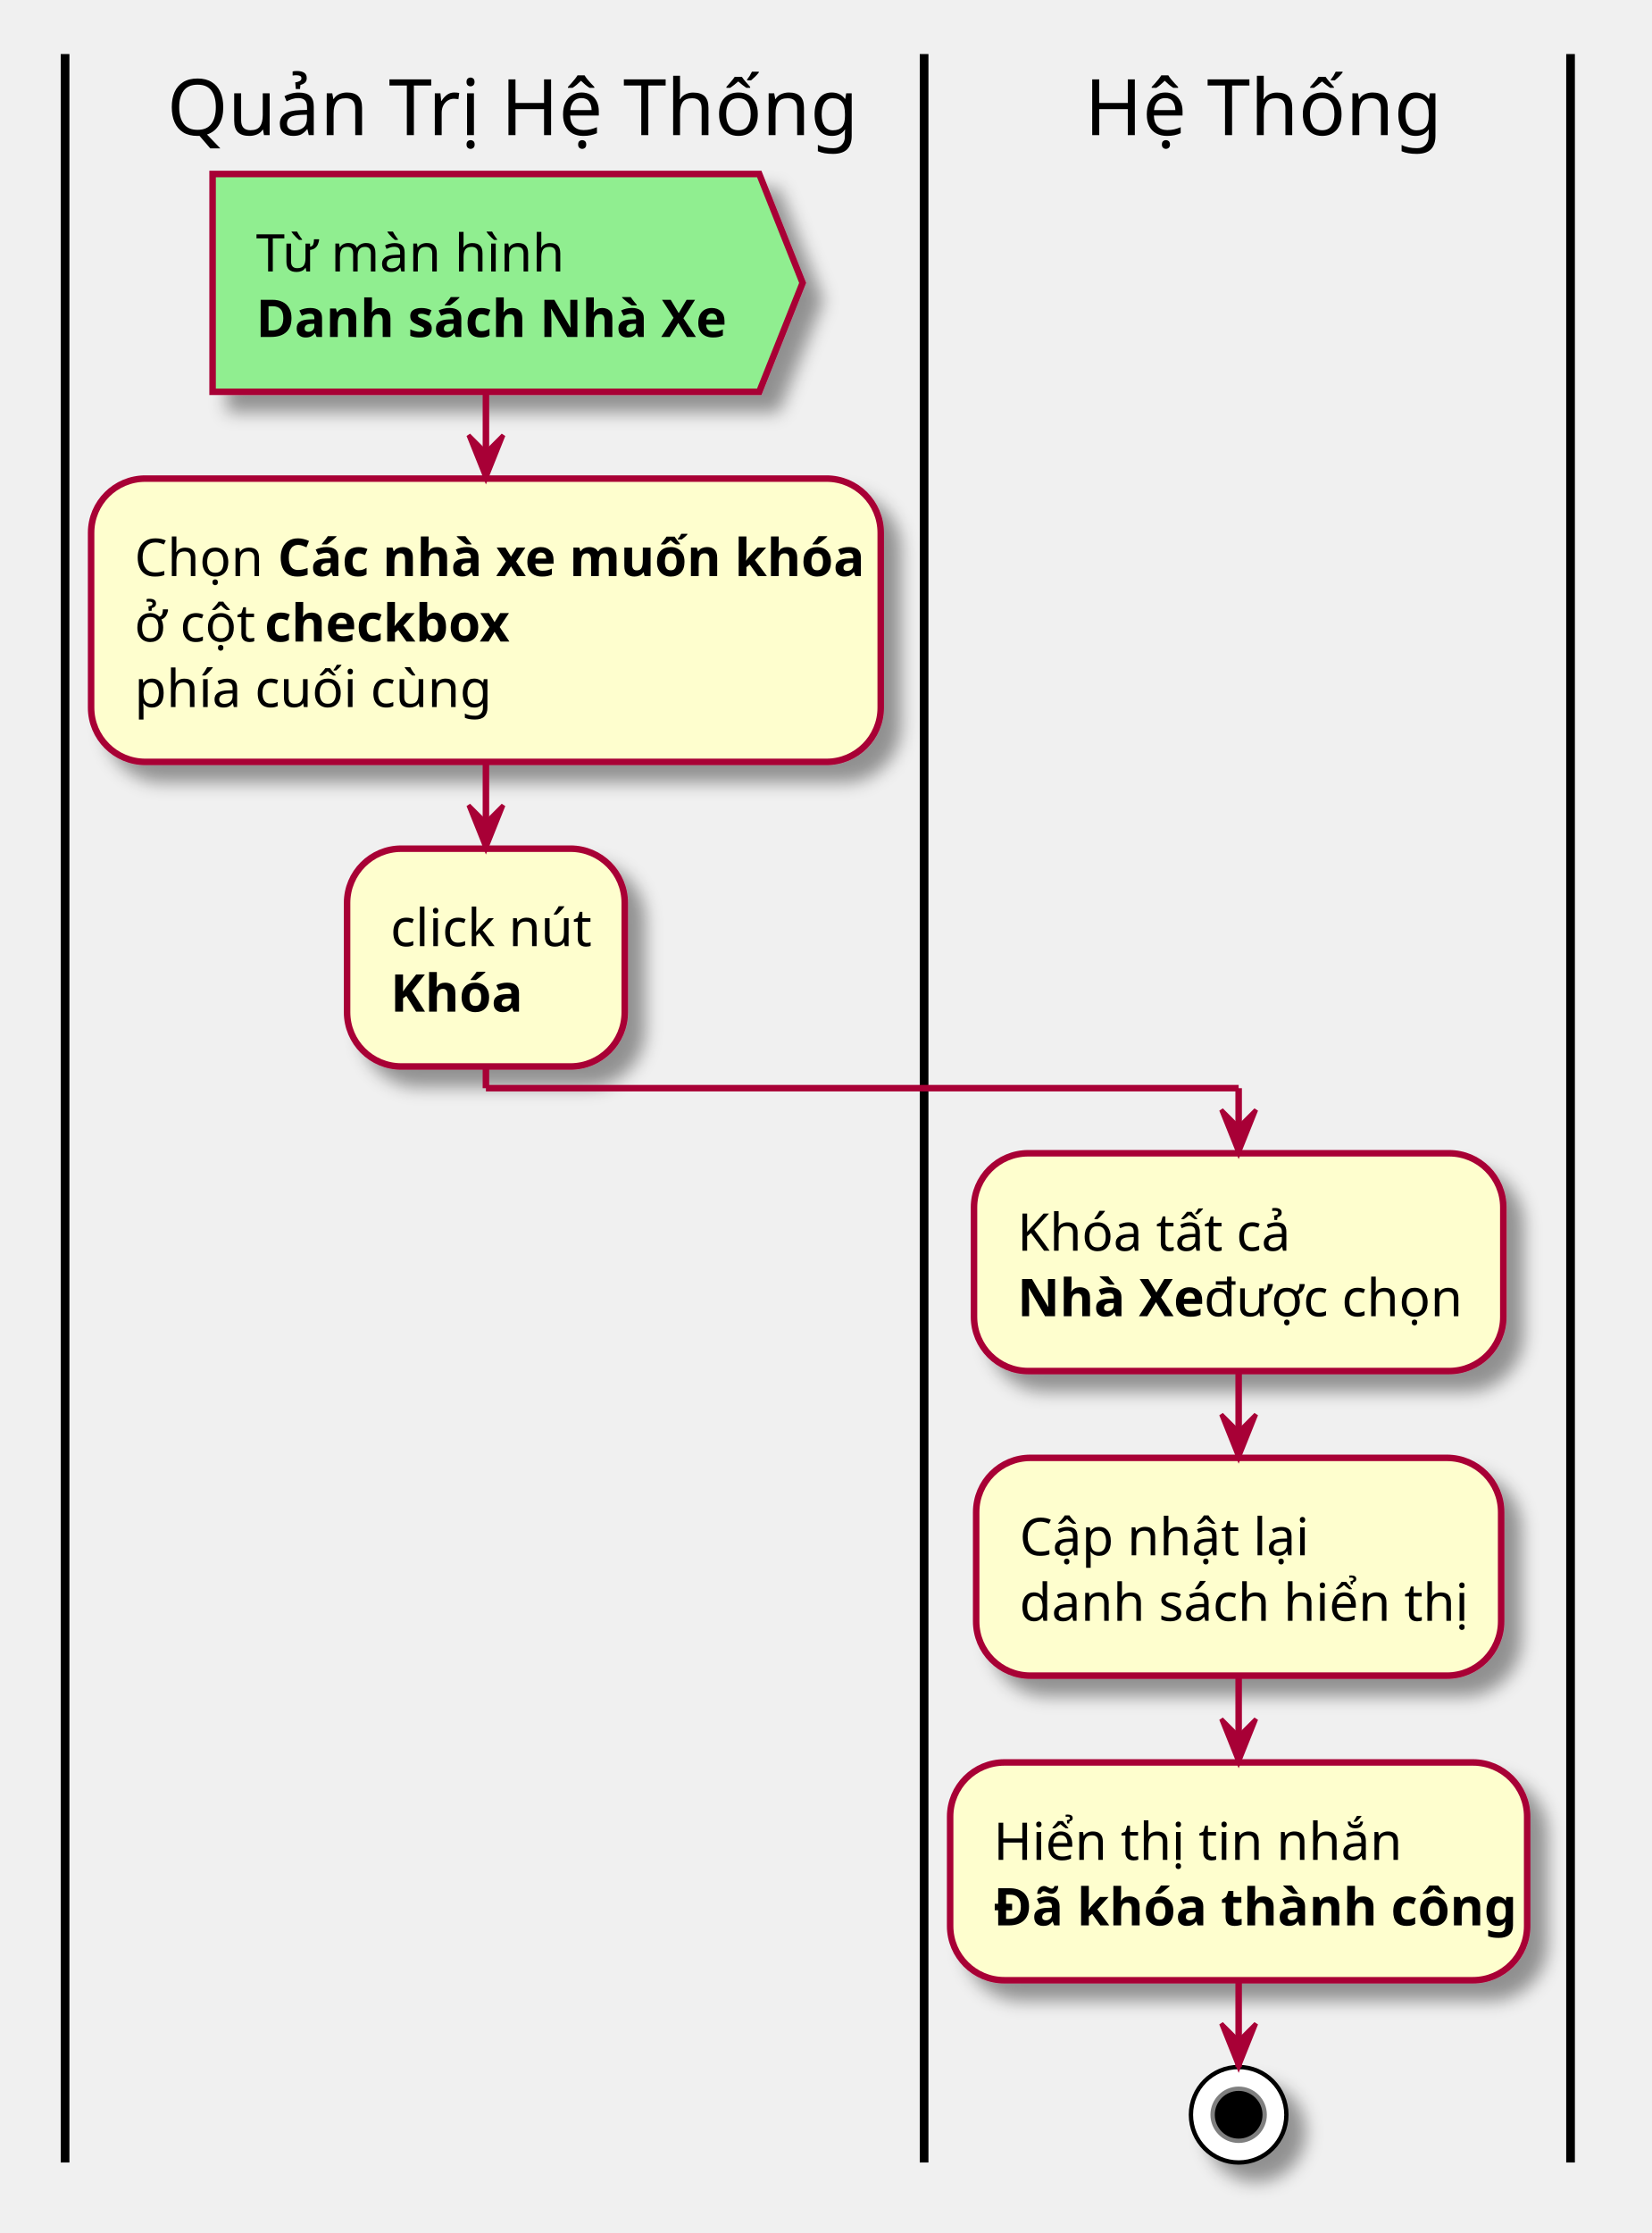
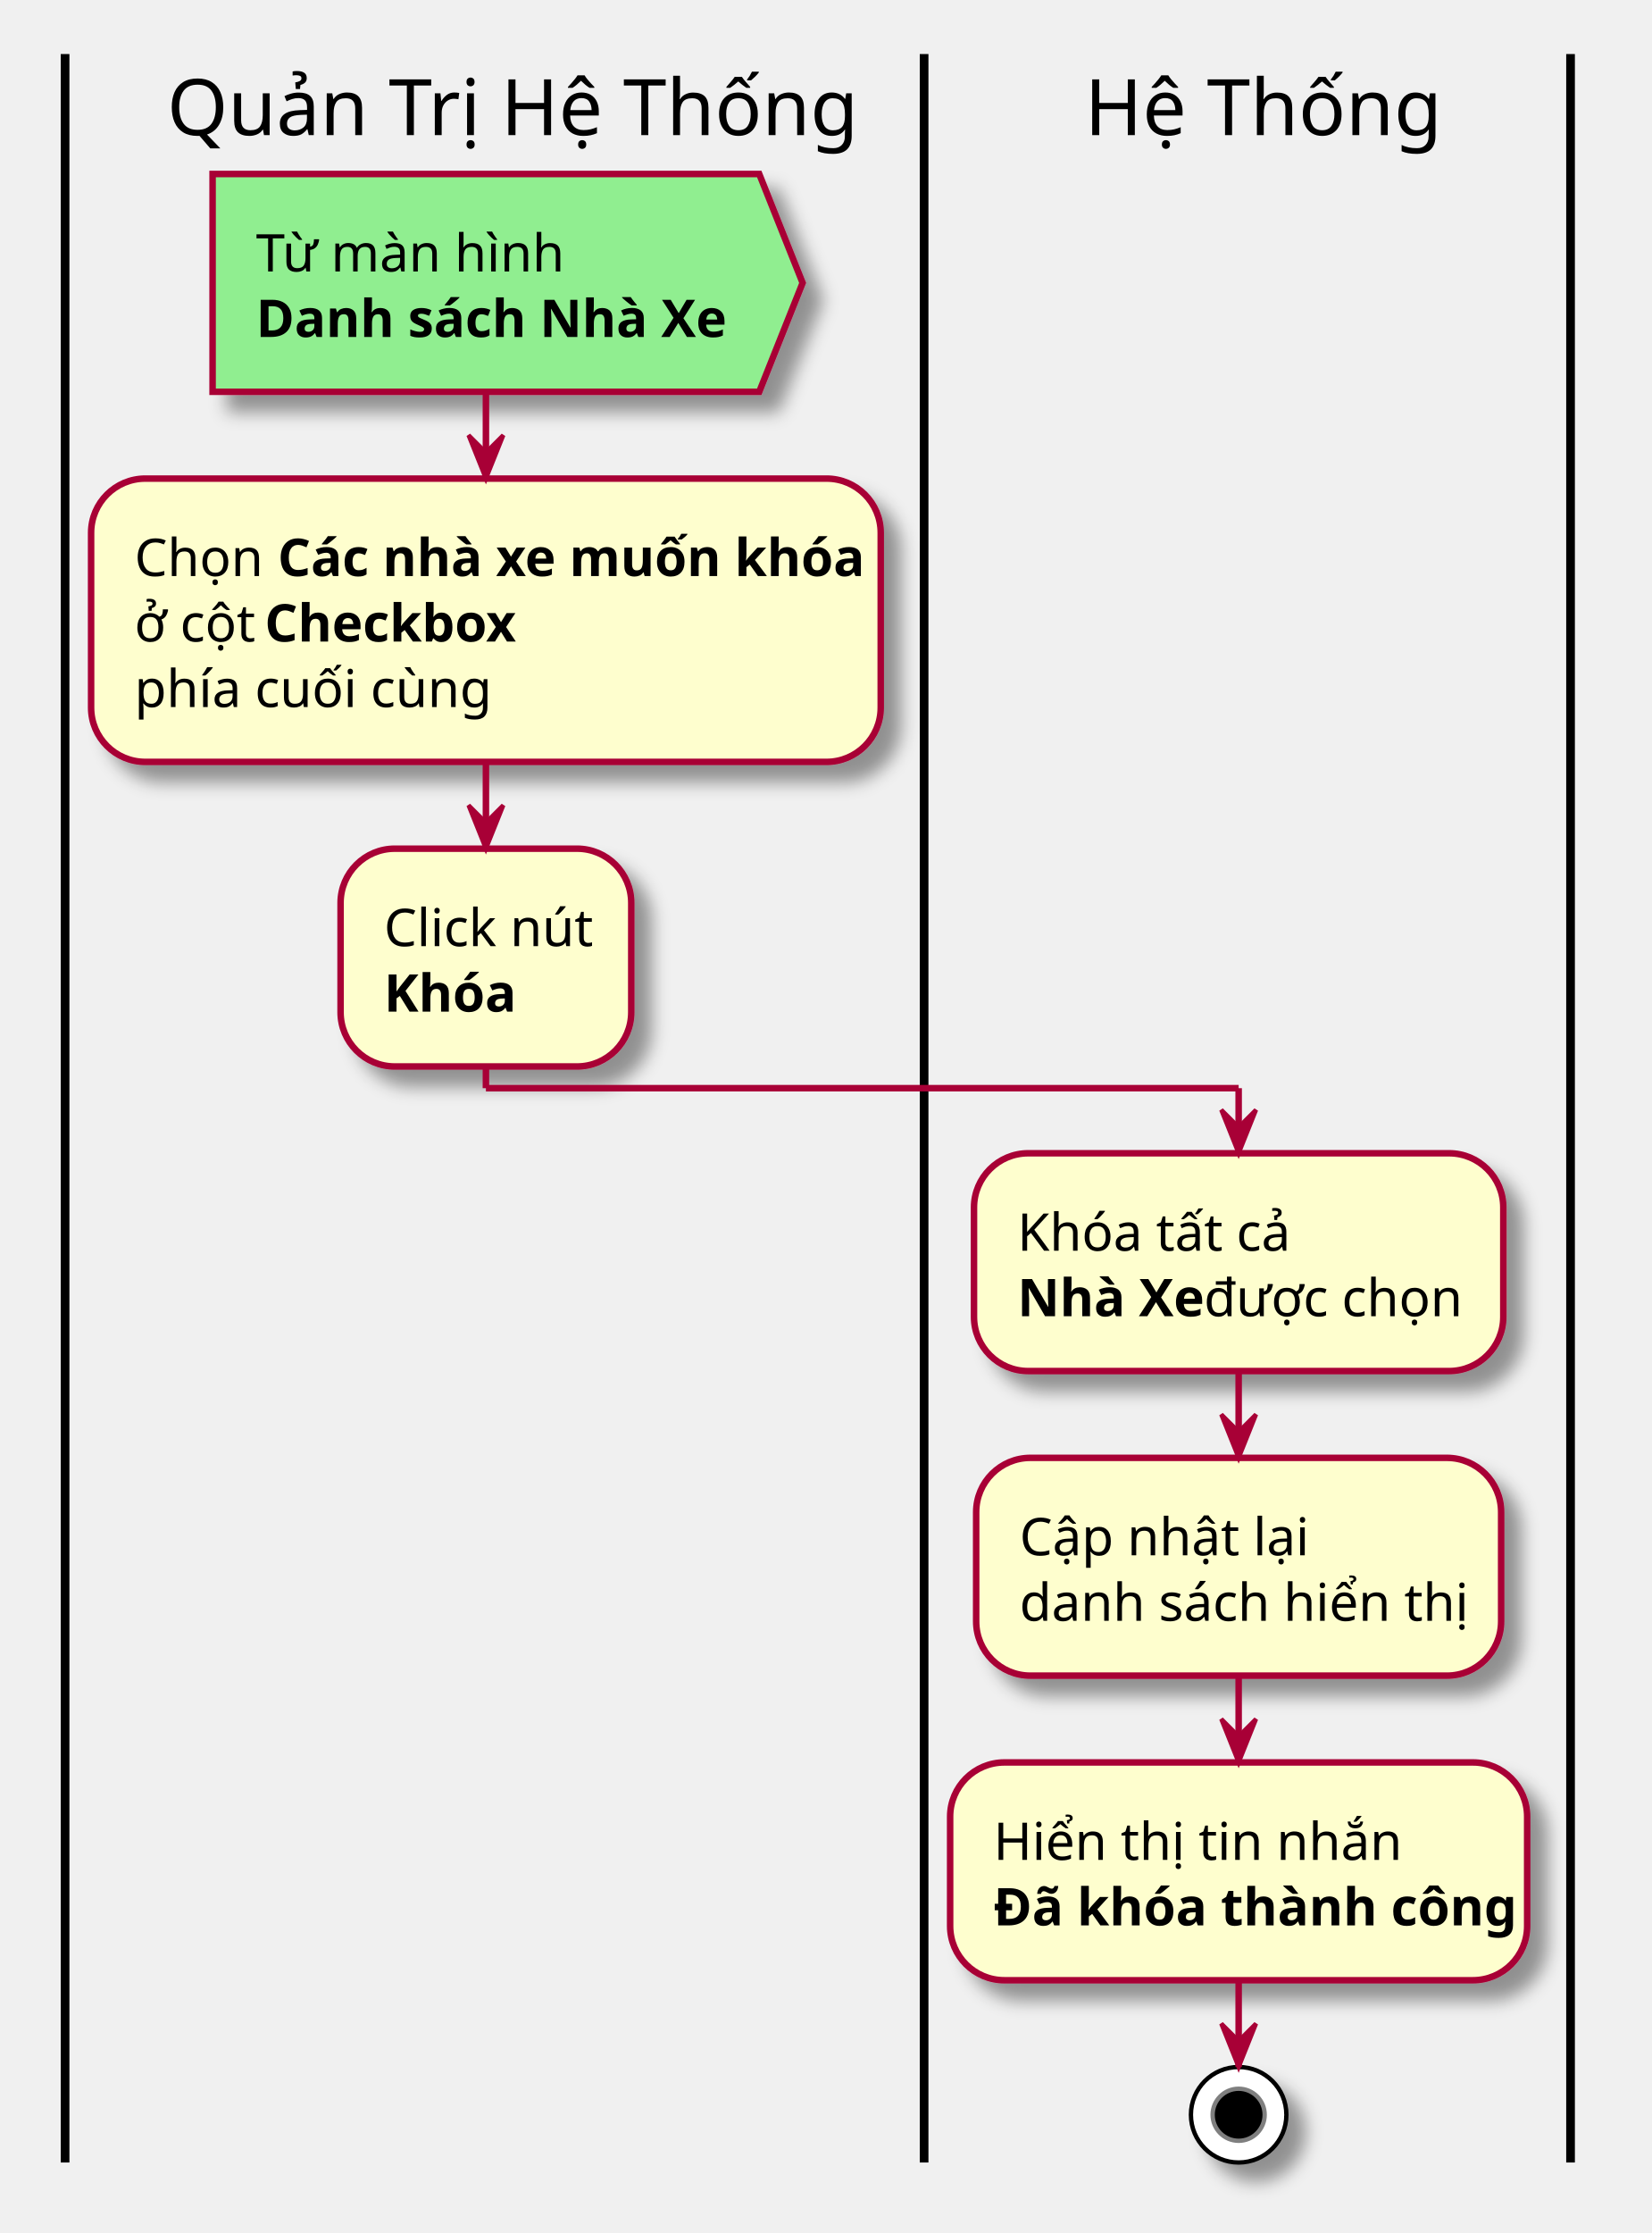
<svg xmlns="http://www.w3.org/2000/svg" contentScriptType="application/ecmascript" contentStyleType="text/css" height="1072.917px" preserveAspectRatio="none" style="width:793px;height:1072px;" version="1.1" viewBox="0 0 793 1072" width="793.75px" zoomAndPan="magnify">
  <defs>
-     <filter height="300%" id="fo5caoyezmrb2" width="300%" x="-1" y="-1">
+     <filter height="300%" id="f1wcmo9d25j24e" width="300%" x="-1" y="-1">
      <feGaussianBlur result="blurOut" stdDeviation="4.167" />
      <feColorMatrix in="blurOut" result="blurOut2" type="matrix" values="0 0 0 0 0 0 0 0 0 0 0 0 0 0 0 0 0 0 .4 0" />
      <feOffset dx="8.333" dy="8.333" in="blurOut2" result="blurOut3" />
      <feBlend in="SourceGraphic" in2="blurOut3" mode="normal" />
    </filter>
  </defs>
  <g>
-     <polygon fill="#90EE90" filter="url(#fo5caoyezmrb2)" points="102.083,83.533,364.583,83.533,385.417,135.811,364.583,188.09,102.083,188.09" style="stroke:#A80036;stroke-width:3.125;" />
+     <polygon fill="#90EE90" filter="url(#f1wcmo9d25j24e)" points="102.083,83.533,364.583,83.533,385.417,135.811,364.583,188.09,102.083,188.09" style="stroke:#A80036;stroke-width:3.125;" />
    <text fill="#000000" font-family="sans-serif" font-size="25" lengthAdjust="spacing" textLength="145.833" x="122.917" y="130.318">Từ màn hình</text>
    <text fill="#000000" font-family="sans-serif" font-size="25" font-weight="bold" lengthAdjust="spacing" textLength="214.583" x="122.917" y="161.763">Danh sách Nhà Xe</text>
    <text fill="#000000" font-family="sans-serif" font-size="25" lengthAdjust="spacing" textLength="0" x="343.75" y="161.763" />
-     <rect fill="#FEFECE" filter="url(#fo5caoyezmrb2)" height="136.003" rx="26.042" ry="26.042" style="stroke:#A80036;stroke-width:3.125;" width="379.167" x="43.75" y="229.757" />
+     <rect fill="#FEFECE" filter="url(#f1wcmo9d25j24e)" height="136.003" rx="26.042" ry="26.042" style="stroke:#A80036;stroke-width:3.125;" width="379.167" x="43.75" y="229.757" />
    <text fill="#000000" font-family="sans-serif" font-size="25" lengthAdjust="spacing" textLength="62.5" x="64.583" y="276.542">Chọn</text>
    <text fill="#000000" font-family="sans-serif" font-size="25" font-weight="bold" lengthAdjust="spacing" textLength="268.75" x="133.333" y="276.542">Các nhà xe muốn khóa</text>
    <text fill="#000000" font-family="sans-serif" font-size="25" lengthAdjust="spacing" textLength="56.25" x="64.583" y="307.988">ở cột</text>
-     <text fill="#000000" font-family="sans-serif" font-size="25" font-weight="bold" lengthAdjust="spacing" textLength="116.667" x="127.083" y="307.988">checkbox</text>
+     <text fill="#000000" font-family="sans-serif" font-size="25" font-weight="bold" lengthAdjust="spacing" textLength="118.75" x="127.083" y="307.988">Checkbox</text>
    <text fill="#000000" font-family="sans-serif" font-size="25" lengthAdjust="spacing" textLength="166.667" x="64.583" y="339.433">phía cuối cùng</text>
-     <rect fill="#FEFECE" filter="url(#fo5caoyezmrb2)" height="104.557" rx="26.042" ry="26.042" style="stroke:#A80036;stroke-width:3.125;" width="133.333" x="166.667" y="407.426" />
-     <text fill="#000000" font-family="sans-serif" font-size="25" lengthAdjust="spacing" textLength="91.667" x="187.5" y="454.211">click nút</text>
-     <text fill="#000000" font-family="sans-serif" font-size="25" font-weight="bold" lengthAdjust="spacing" textLength="60.417" x="187.5" y="485.657">Khóa</text>
+     <rect fill="#FEFECE" filter="url(#f1wcmo9d25j24e)" height="104.557" rx="26.042" ry="26.042" style="stroke:#A80036;stroke-width:3.125;" width="139.583" x="163.542" y="407.426" />
+     <text fill="#000000" font-family="sans-serif" font-size="25" lengthAdjust="spacing" textLength="97.917" x="184.375" y="454.211">Click nút</text>
+     <text fill="#000000" font-family="sans-serif" font-size="25" font-weight="bold" lengthAdjust="spacing" textLength="60.417" x="184.375" y="485.657">Khóa</text>
    <line style="stroke:#000000;stroke-width:4.167;" x1="31.25" x2="31.25" y1="25.948" y2="1038.155" />
-     <rect fill="#FEFECE" filter="url(#fo5caoyezmrb2)" height="104.557" rx="26.042" ry="26.042" style="stroke:#A80036;stroke-width:3.125;" width="254.167" x="467.708" y="553.65" />
+     <rect fill="#FEFECE" filter="url(#f1wcmo9d25j24e)" height="104.557" rx="26.042" ry="26.042" style="stroke:#A80036;stroke-width:3.125;" width="254.167" x="467.708" y="553.65" />
    <text fill="#000000" font-family="sans-serif" font-size="25" lengthAdjust="spacing" textLength="127.083" x="488.542" y="600.435">Khóa tất cả</text>
    <text fill="#000000" font-family="sans-serif" font-size="25" font-weight="bold" lengthAdjust="spacing" textLength="83.333" x="488.542" y="631.881">Nhà Xe</text>
    <text fill="#000000" font-family="sans-serif" font-size="25" lengthAdjust="spacing" textLength="122.917" x="578.125" y="631.881">được chọn</text>
-     <rect fill="#FEFECE" filter="url(#fo5caoyezmrb2)" height="104.557" rx="26.042" ry="26.042" style="stroke:#A80036;stroke-width:3.125;" width="252.083" x="468.75" y="699.874" />
+     <rect fill="#FEFECE" filter="url(#f1wcmo9d25j24e)" height="104.557" rx="26.042" ry="26.042" style="stroke:#A80036;stroke-width:3.125;" width="252.083" x="468.75" y="699.874" />
    <text fill="#000000" font-family="sans-serif" font-size="25" lengthAdjust="spacing" textLength="137.5" x="489.583" y="746.659">Cập nhật lại</text>
    <text fill="#000000" font-family="sans-serif" font-size="25" lengthAdjust="spacing" textLength="210.417" x="489.583" y="778.105">danh sách hiển thị</text>
-     <rect fill="#FEFECE" filter="url(#fo5caoyezmrb2)" height="104.557" rx="26.042" ry="26.042" style="stroke:#A80036;stroke-width:3.125;" width="277.083" x="456.25" y="846.098" />
+     <rect fill="#FEFECE" filter="url(#f1wcmo9d25j24e)" height="104.557" rx="26.042" ry="26.042" style="stroke:#A80036;stroke-width:3.125;" width="277.083" x="456.25" y="846.098" />
    <text fill="#000000" font-family="sans-serif" font-size="25" lengthAdjust="spacing" textLength="185.417" x="477.083" y="892.883">Hiển thị tin nhắn</text>
    <text fill="#000000" font-family="sans-serif" font-size="25" font-weight="bold" lengthAdjust="spacing" textLength="235.417" x="477.083" y="924.329">Đã khóa thành công</text>
-     <ellipse cx="594.792" cy="1015.238" fill="#FFFFFF" filter="url(#fo5caoyezmrb2)" rx="22.917" ry="22.917" style="stroke:#000000;stroke-width:2.083;" />
+     <ellipse cx="594.792" cy="1015.238" fill="#FFFFFF" filter="url(#f1wcmo9d25j24e)" rx="22.917" ry="22.917" style="stroke:#000000;stroke-width:2.083;" />
    <ellipse cx="594.792" cy="1015.238" fill="#000000" rx="12.5" ry="12.5" style="stroke:#7F7F7F;stroke-width:2.083;" />
    <line style="stroke:#000000;stroke-width:4.167;" x1="443.75" x2="443.75" y1="25.948" y2="1038.155" />
    <line style="stroke:#000000;stroke-width:4.167;" x1="754.167" x2="754.167" y1="25.948" y2="1038.155" />
    <line style="stroke:#A80036;stroke-width:3.125;" x1="233.333" x2="233.333" y1="188.09" y2="229.757" />
    <polygon fill="#A80036" points="225,208.923,233.333,229.757,241.667,208.923,233.333,217.257" style="stroke:#A80036;stroke-width:2.083;" />
    <line style="stroke:#A80036;stroke-width:3.125;" x1="233.333" x2="233.333" y1="365.759" y2="407.426" />
    <polygon fill="#A80036" points="225,386.593,233.333,407.426,241.667,386.593,233.333,394.926" style="stroke:#A80036;stroke-width:2.083;" />
    <line style="stroke:#A80036;stroke-width:3.125;" x1="594.792" x2="594.792" y1="658.207" y2="699.874" />
    <polygon fill="#A80036" points="586.458,679.04,594.792,699.874,603.125,679.04,594.792,687.374" style="stroke:#A80036;stroke-width:2.083;" />
    <line style="stroke:#A80036;stroke-width:3.125;" x1="594.792" x2="594.792" y1="804.431" y2="846.098" />
    <polygon fill="#A80036" points="586.458,825.264,594.792,846.098,603.125,825.264,594.792,833.598" style="stroke:#A80036;stroke-width:2.083;" />
    <line style="stroke:#A80036;stroke-width:3.125;" x1="594.792" x2="594.792" y1="950.655" y2="992.322" />
    <polygon fill="#A80036" points="586.458,971.488,594.792,992.322,603.125,971.488,594.792,979.822" style="stroke:#A80036;stroke-width:2.083;" />
    <line style="stroke:#A80036;stroke-width:3.125;" x1="233.333" x2="233.333" y1="511.983" y2="522.4" />
    <line style="stroke:#A80036;stroke-width:3.125;" x1="233.333" x2="594.792" y1="522.4" y2="522.4" />
    <line style="stroke:#A80036;stroke-width:3.125;" x1="594.792" x2="594.792" y1="522.4" y2="553.65" />
    <polygon fill="#A80036" points="586.458,532.817,594.792,553.65,603.125,532.817,594.792,541.15" style="stroke:#A80036;stroke-width:2.083;" />
    <text fill="#000000" font-family="sans-serif" font-size="37.5" lengthAdjust="spacing" textLength="325" x="80.208" y="64.876">Quản Trị Hệ Thống</text>
    <text fill="#000000" font-family="sans-serif" font-size="37.5" lengthAdjust="spacing" textLength="166.667" x="520.833" y="64.876">Hệ Thống</text>
  </g>
</svg>
